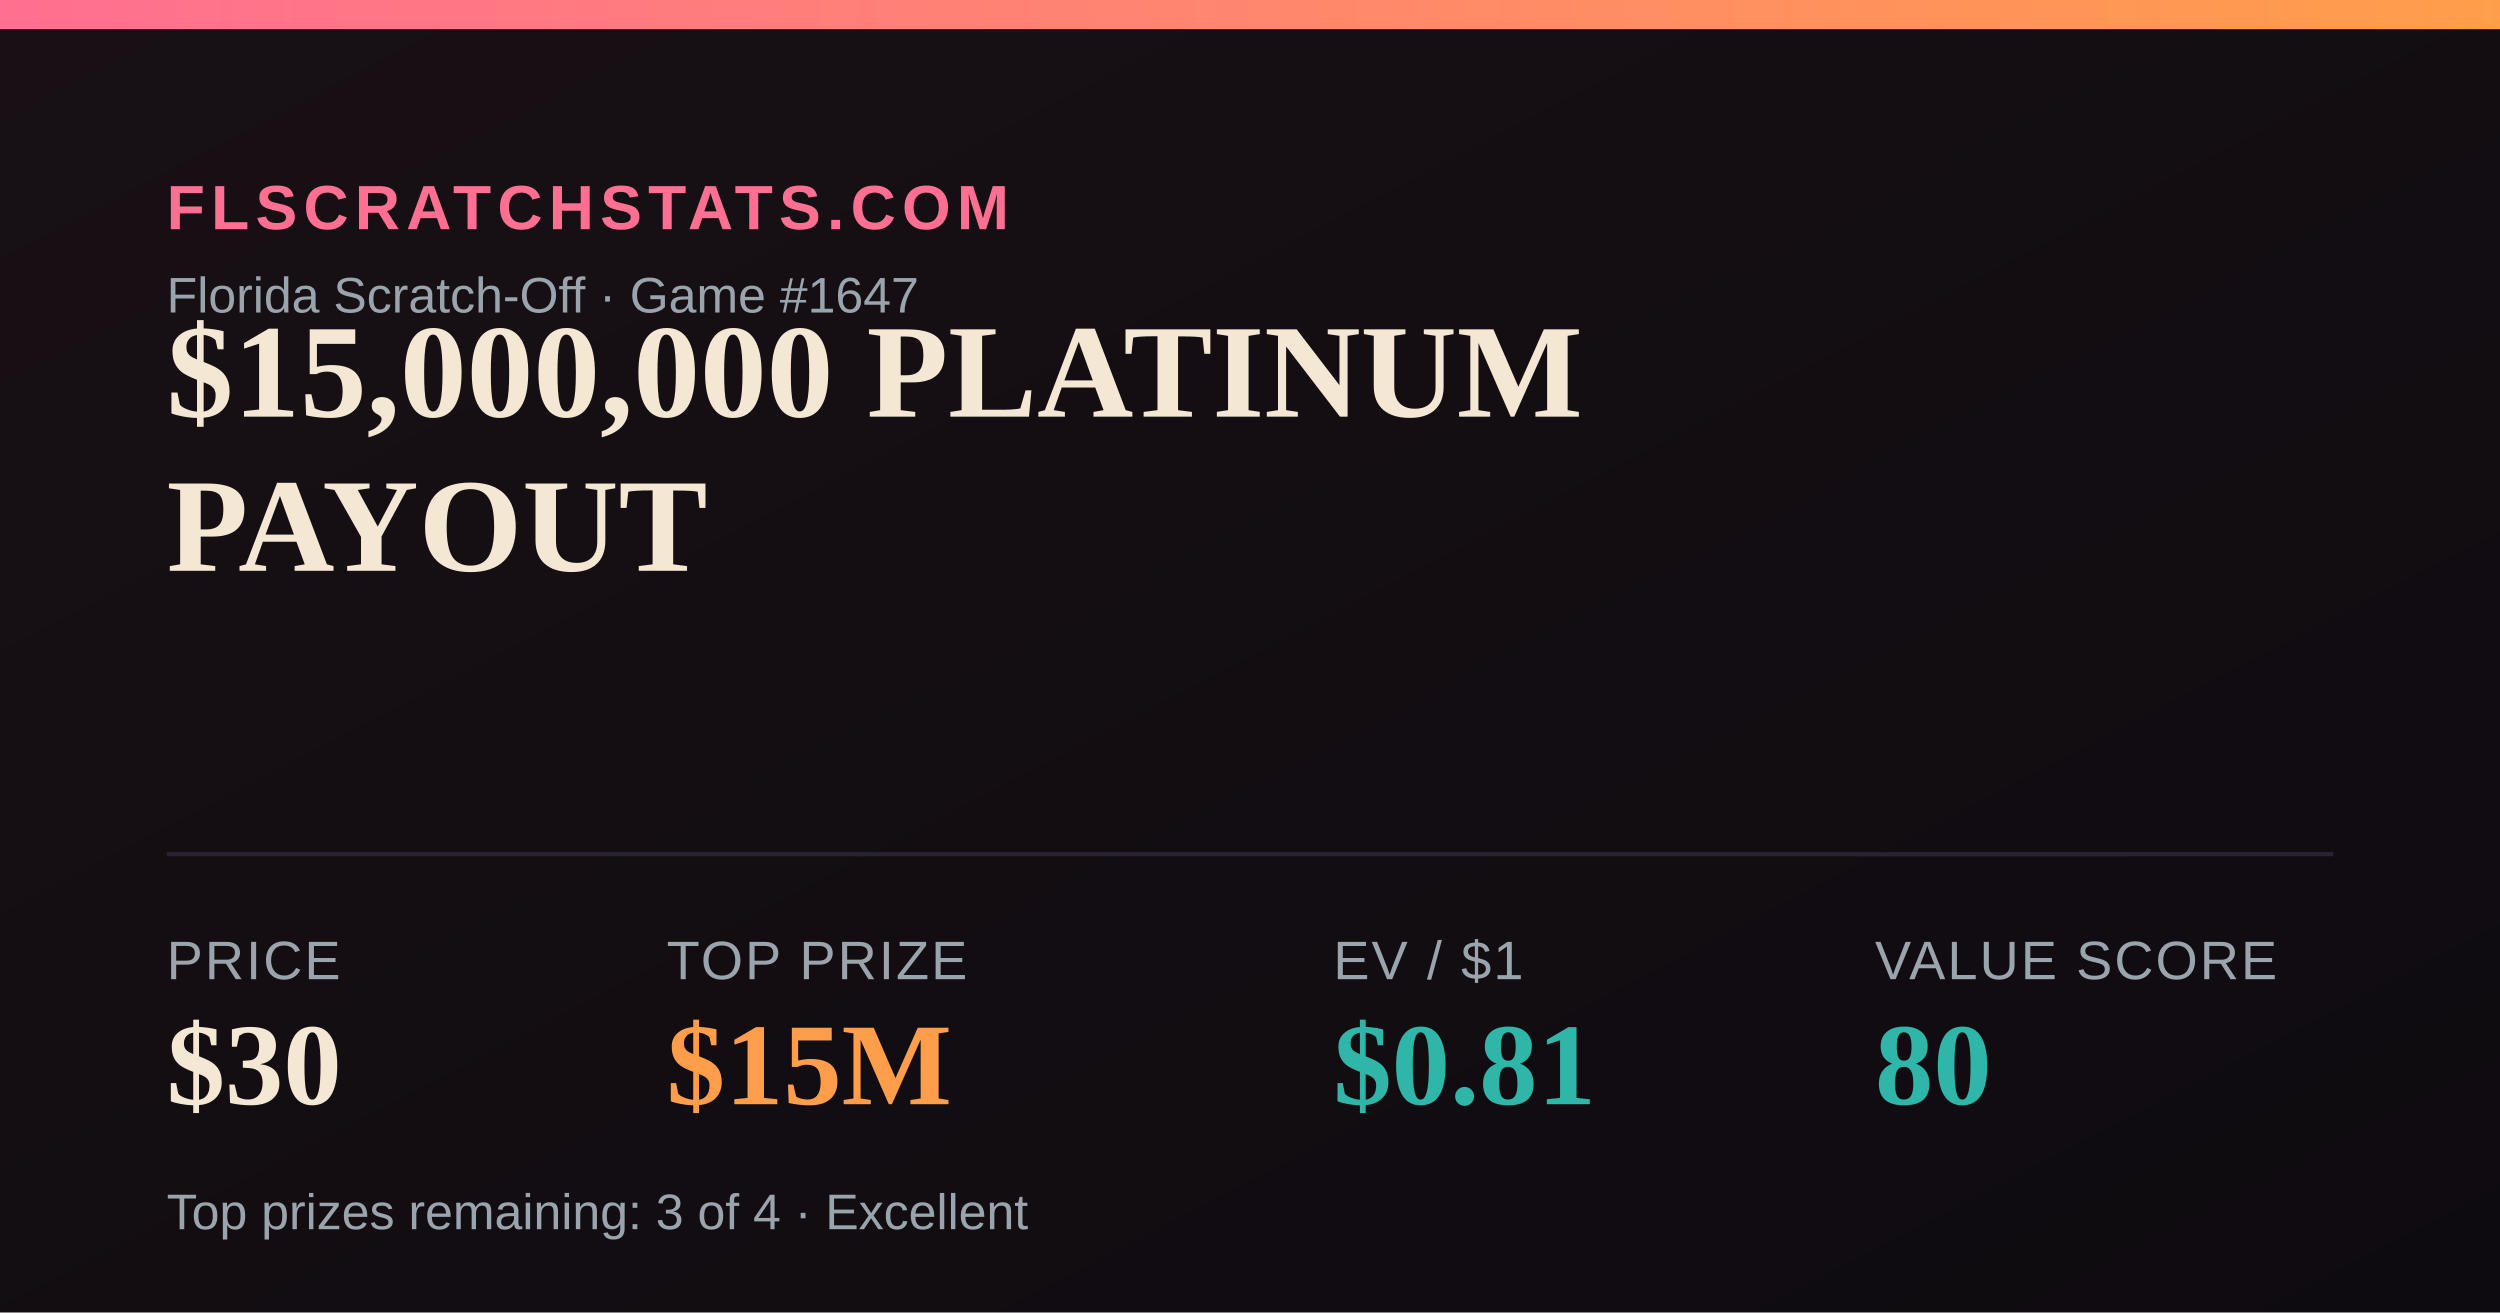
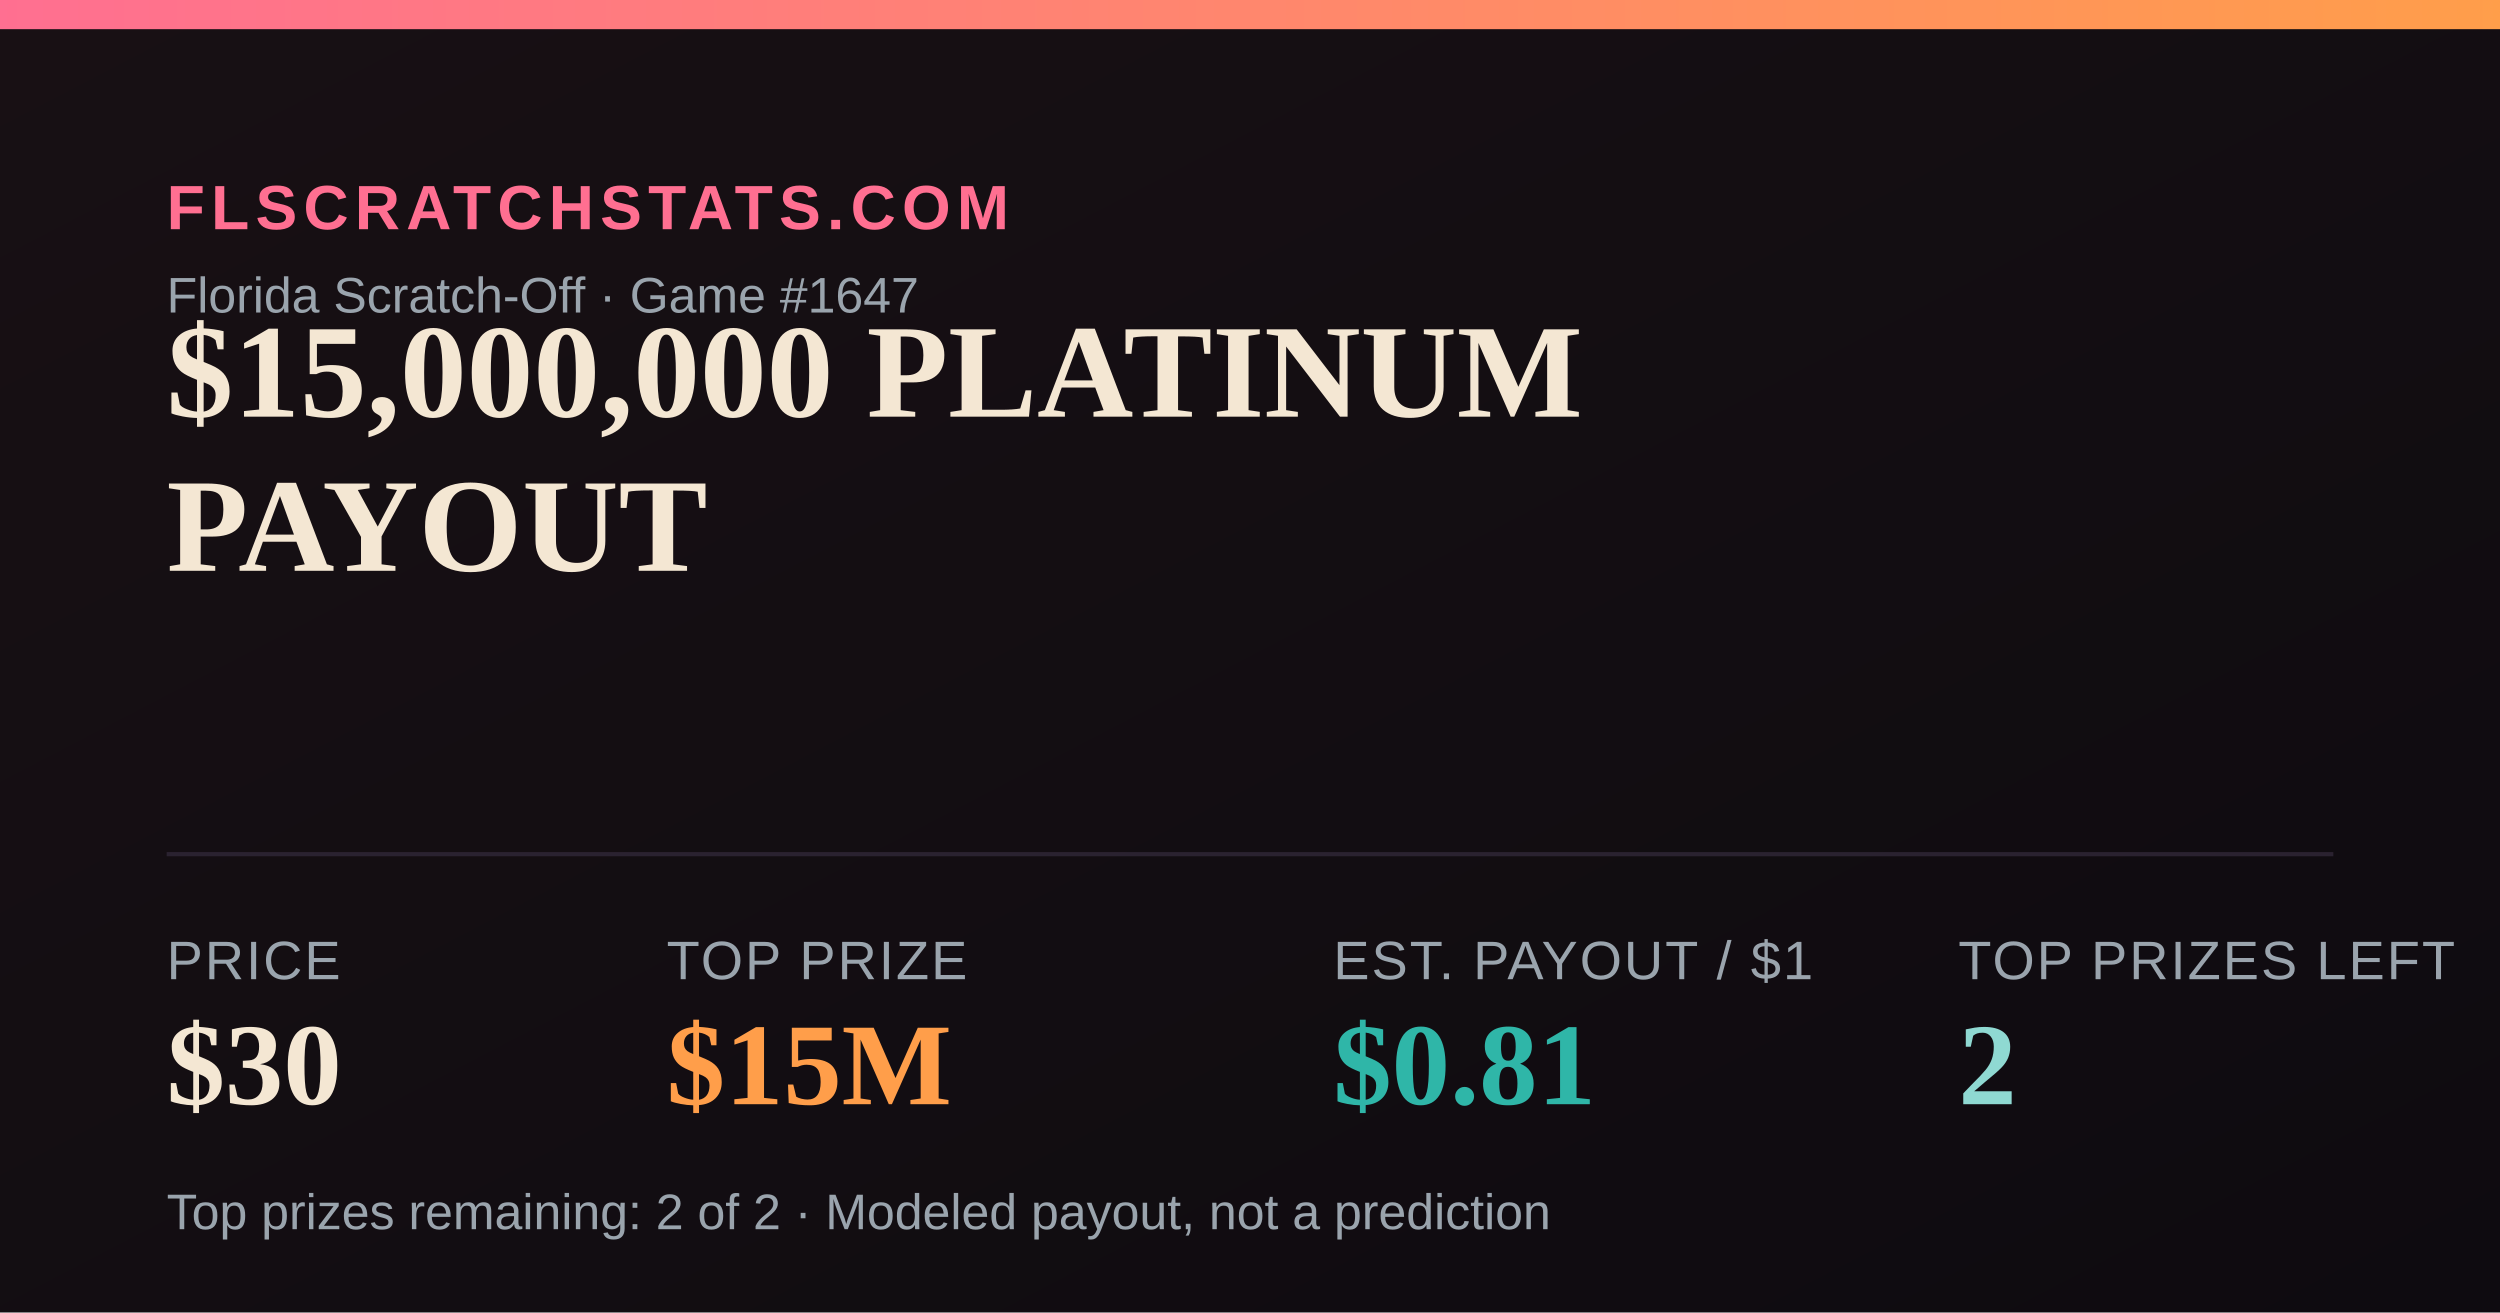
<svg xmlns="http://www.w3.org/2000/svg" width="1200" height="630" viewBox="0 0 1200 630">
  <defs>
    <linearGradient id="bg" x1="0" y1="0" x2="1" y2="1">
      <stop offset="0" stop-color="#181014" />
      <stop offset="1" stop-color="#0e0b10" />
    </linearGradient>
    <linearGradient id="accent" x1="0" y1="0" x2="1" y2="0">
      <stop offset="0" stop-color="#FF6F91" />
      <stop offset="1" stop-color="#FF9E4A" />
    </linearGradient>
  </defs>
  <rect width="1200" height="630" fill="url(#bg)" />
  <rect x="0" y="0" width="1200" height="14" fill="url(#accent)" />
  <text x="80" y="110" font-family="Arial,Helvetica,sans-serif" font-size="30" fill="#FF6F91" letter-spacing="3" font-weight="700">FLSCRATCHSTATS.COM</text>
  <text x="80" y="150" font-family="Arial,Helvetica,sans-serif" font-size="24" fill="#9aa4ad">Florida Scratch-Off · Game #1647</text>
  <text x="80" y="200" font-family="Georgia,'Times New Roman',serif" font-size="64" font-weight="700" fill="#F4E7D3">$15,000,000 PLATINUM</text>
  <text x="80" y="274" font-family="Georgia,'Times New Roman',serif" font-size="64" font-weight="700" fill="#F4E7D3">PAYOUT</text>
  <line x1="80" y1="410" x2="1120" y2="410" stroke="#2a2230" stroke-width="2" />
  <text x="80" y="470" font-family="Arial,Helvetica,sans-serif" font-size="26" fill="#9aa4ad" letter-spacing="1">PRICE</text>
  <text x="80" y="530" font-family="Georgia,'Times New Roman',serif" font-size="56" font-weight="700" fill="#F4E7D3">$30</text>
  <text x="320" y="470" font-family="Arial,Helvetica,sans-serif" font-size="26" fill="#9aa4ad" letter-spacing="1">TOP PRIZE</text>
  <text x="320" y="530" font-family="Georgia,'Times New Roman',serif" font-size="56" font-weight="700" fill="#FF9E4A">$15M</text>
-   <text x="640" y="470" font-family="Arial,Helvetica,sans-serif" font-size="26" fill="#9aa4ad" letter-spacing="1">EV / $1</text>
+   <text x="640" y="470" font-family="Arial,Helvetica,sans-serif" font-size="26" fill="#9aa4ad" letter-spacing="1">EST. PAYOUT / $1</text>
  <text x="640" y="530" font-family="Georgia,'Times New Roman',serif" font-size="56" font-weight="700" fill="#2FB6A8">$0.81</text>
-   <text x="900" y="470" font-family="Arial,Helvetica,sans-serif" font-size="26" fill="#9aa4ad" letter-spacing="1">VALUE SCORE</text>
-   <text x="900" y="530" font-family="Georgia,'Times New Roman',serif" font-size="56" font-weight="700" fill="#2FB6A8">80</text>
-   <text x="80" y="590" font-family="Arial,Helvetica,sans-serif" font-size="24" fill="#9aa4ad">Top prizes remaining: 3 of 4 · Excellent</text>
+   <text x="940" y="470" font-family="Arial,Helvetica,sans-serif" font-size="26" fill="#9aa4ad" letter-spacing="1">TOP PRIZES LEFT</text>
+   <text x="940" y="530" font-family="Georgia,'Times New Roman',serif" font-size="56" font-weight="700" fill="#8FD9D2">2</text>
+   <text x="80" y="590" font-family="Arial,Helvetica,sans-serif" font-size="24" fill="#9aa4ad">Top prizes remaining: 2 of 2 · Modeled payout, not a prediction</text>
</svg>
